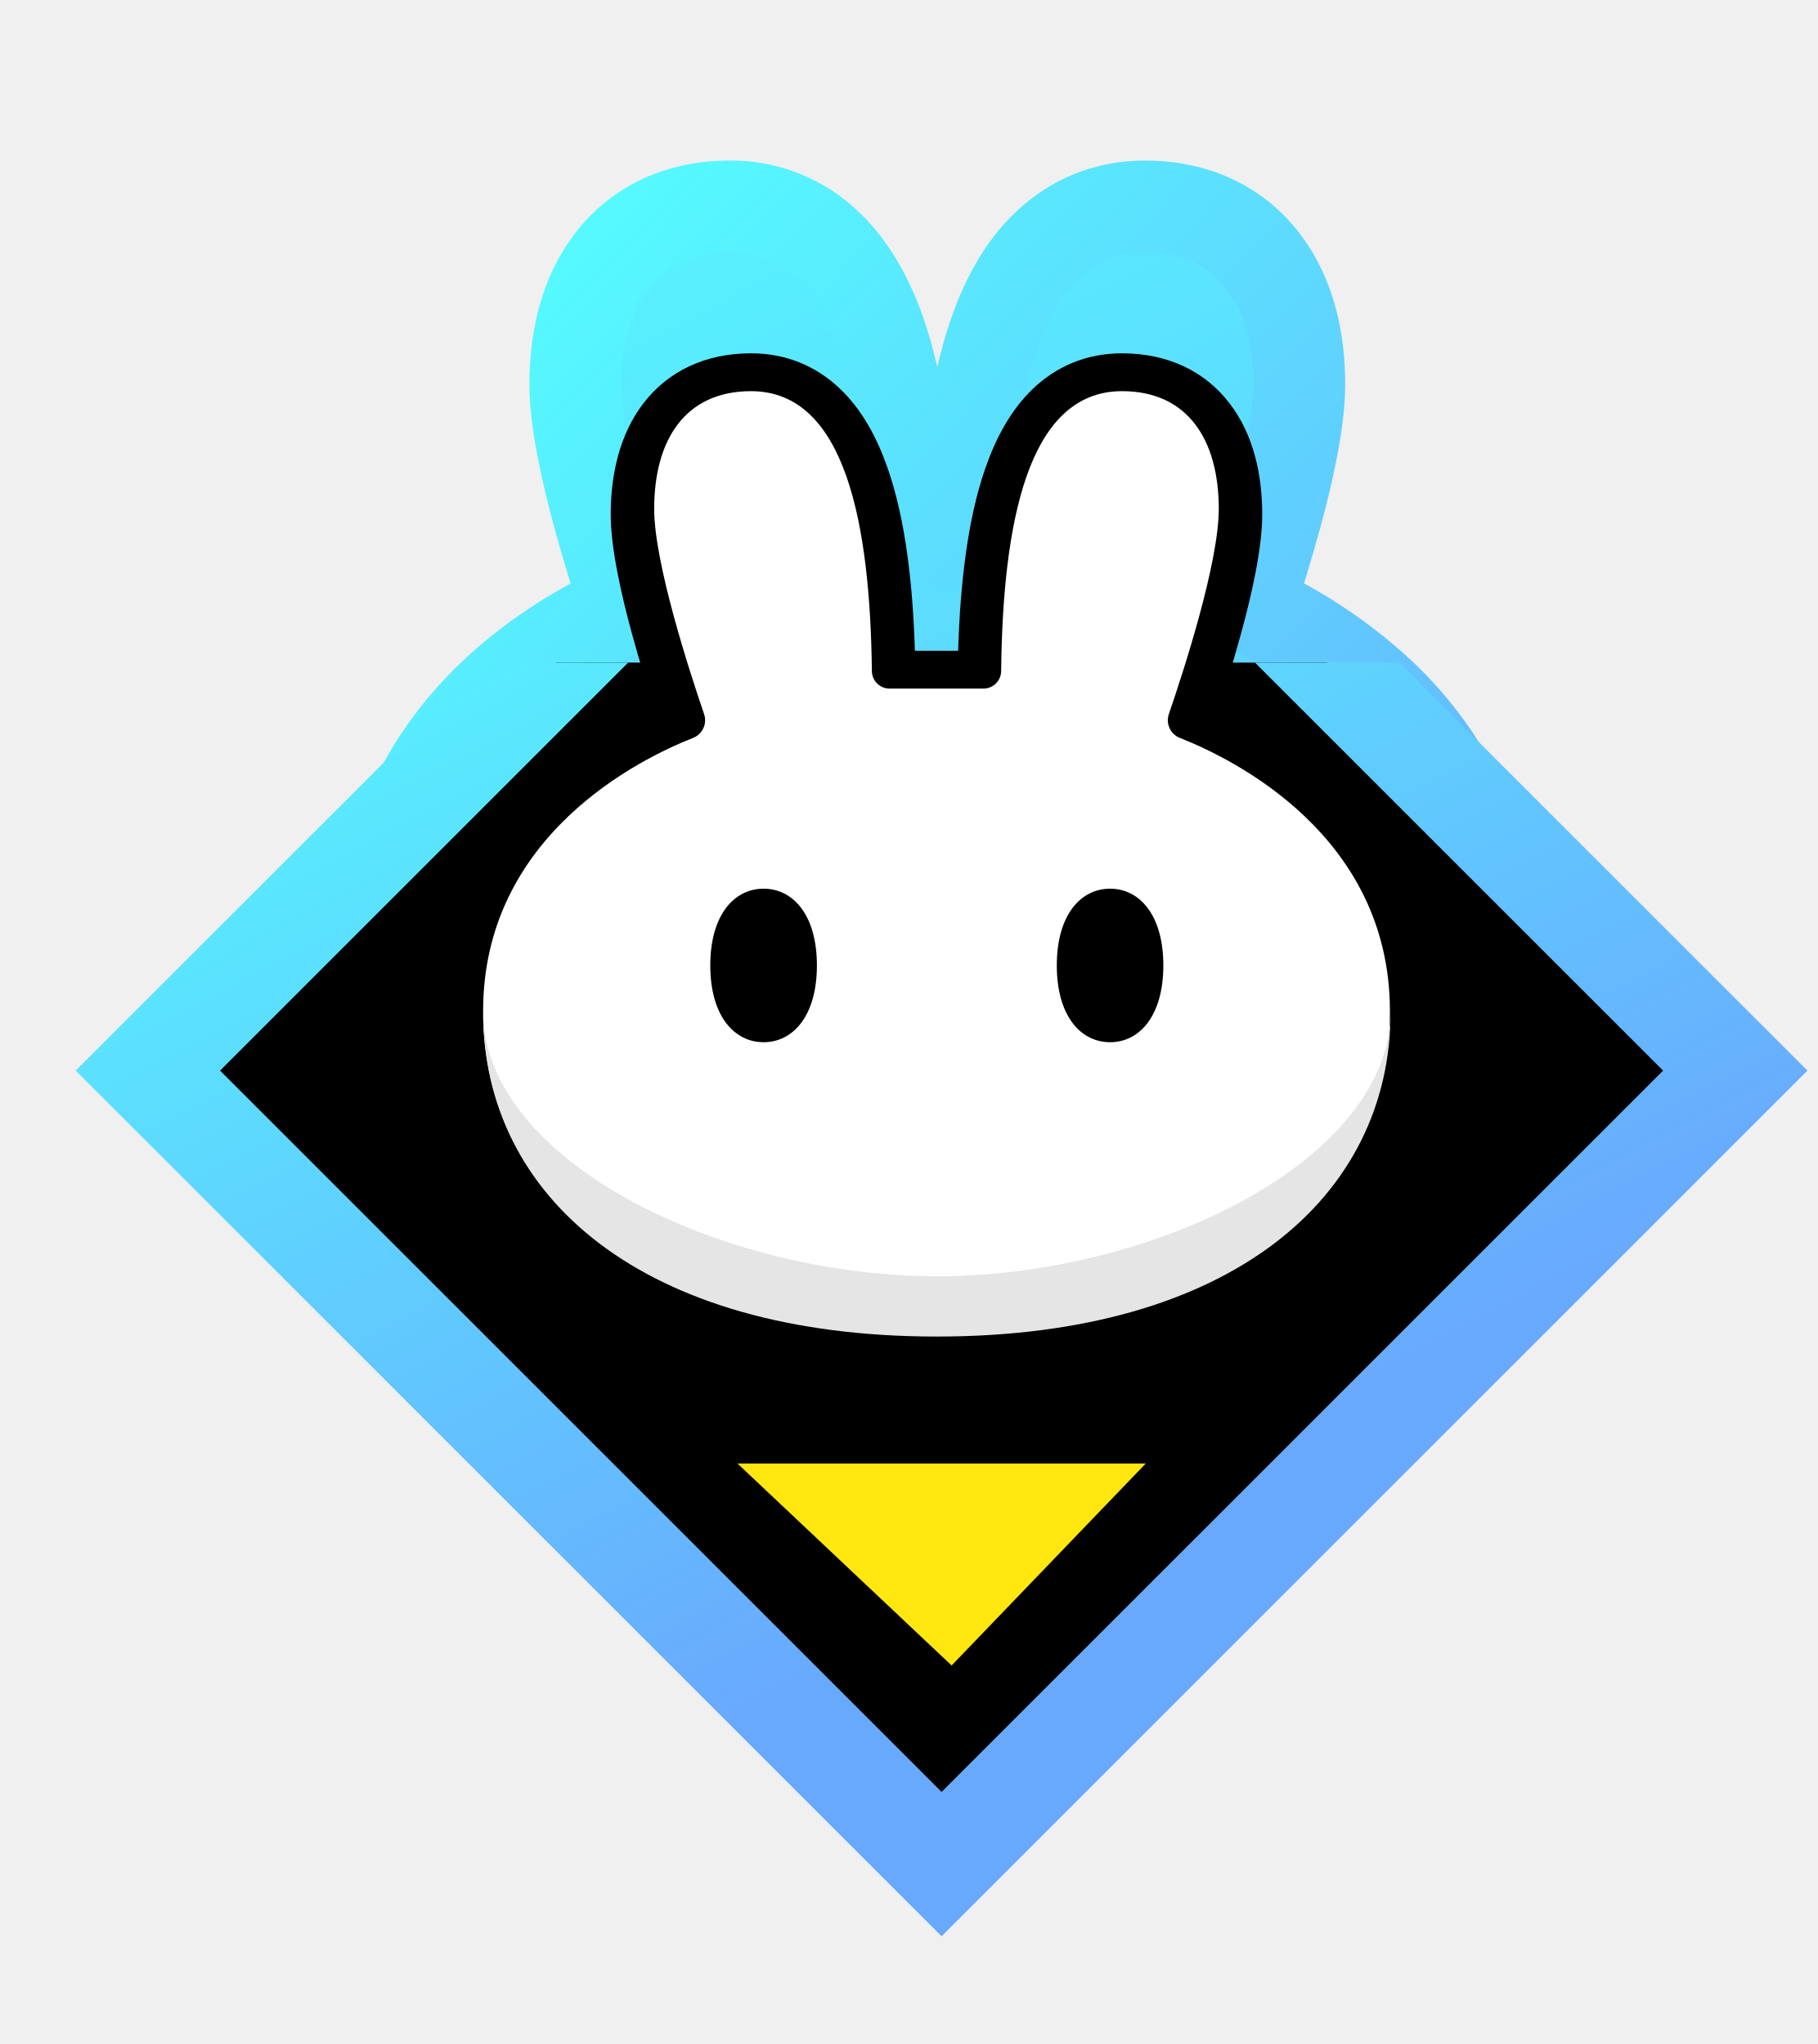
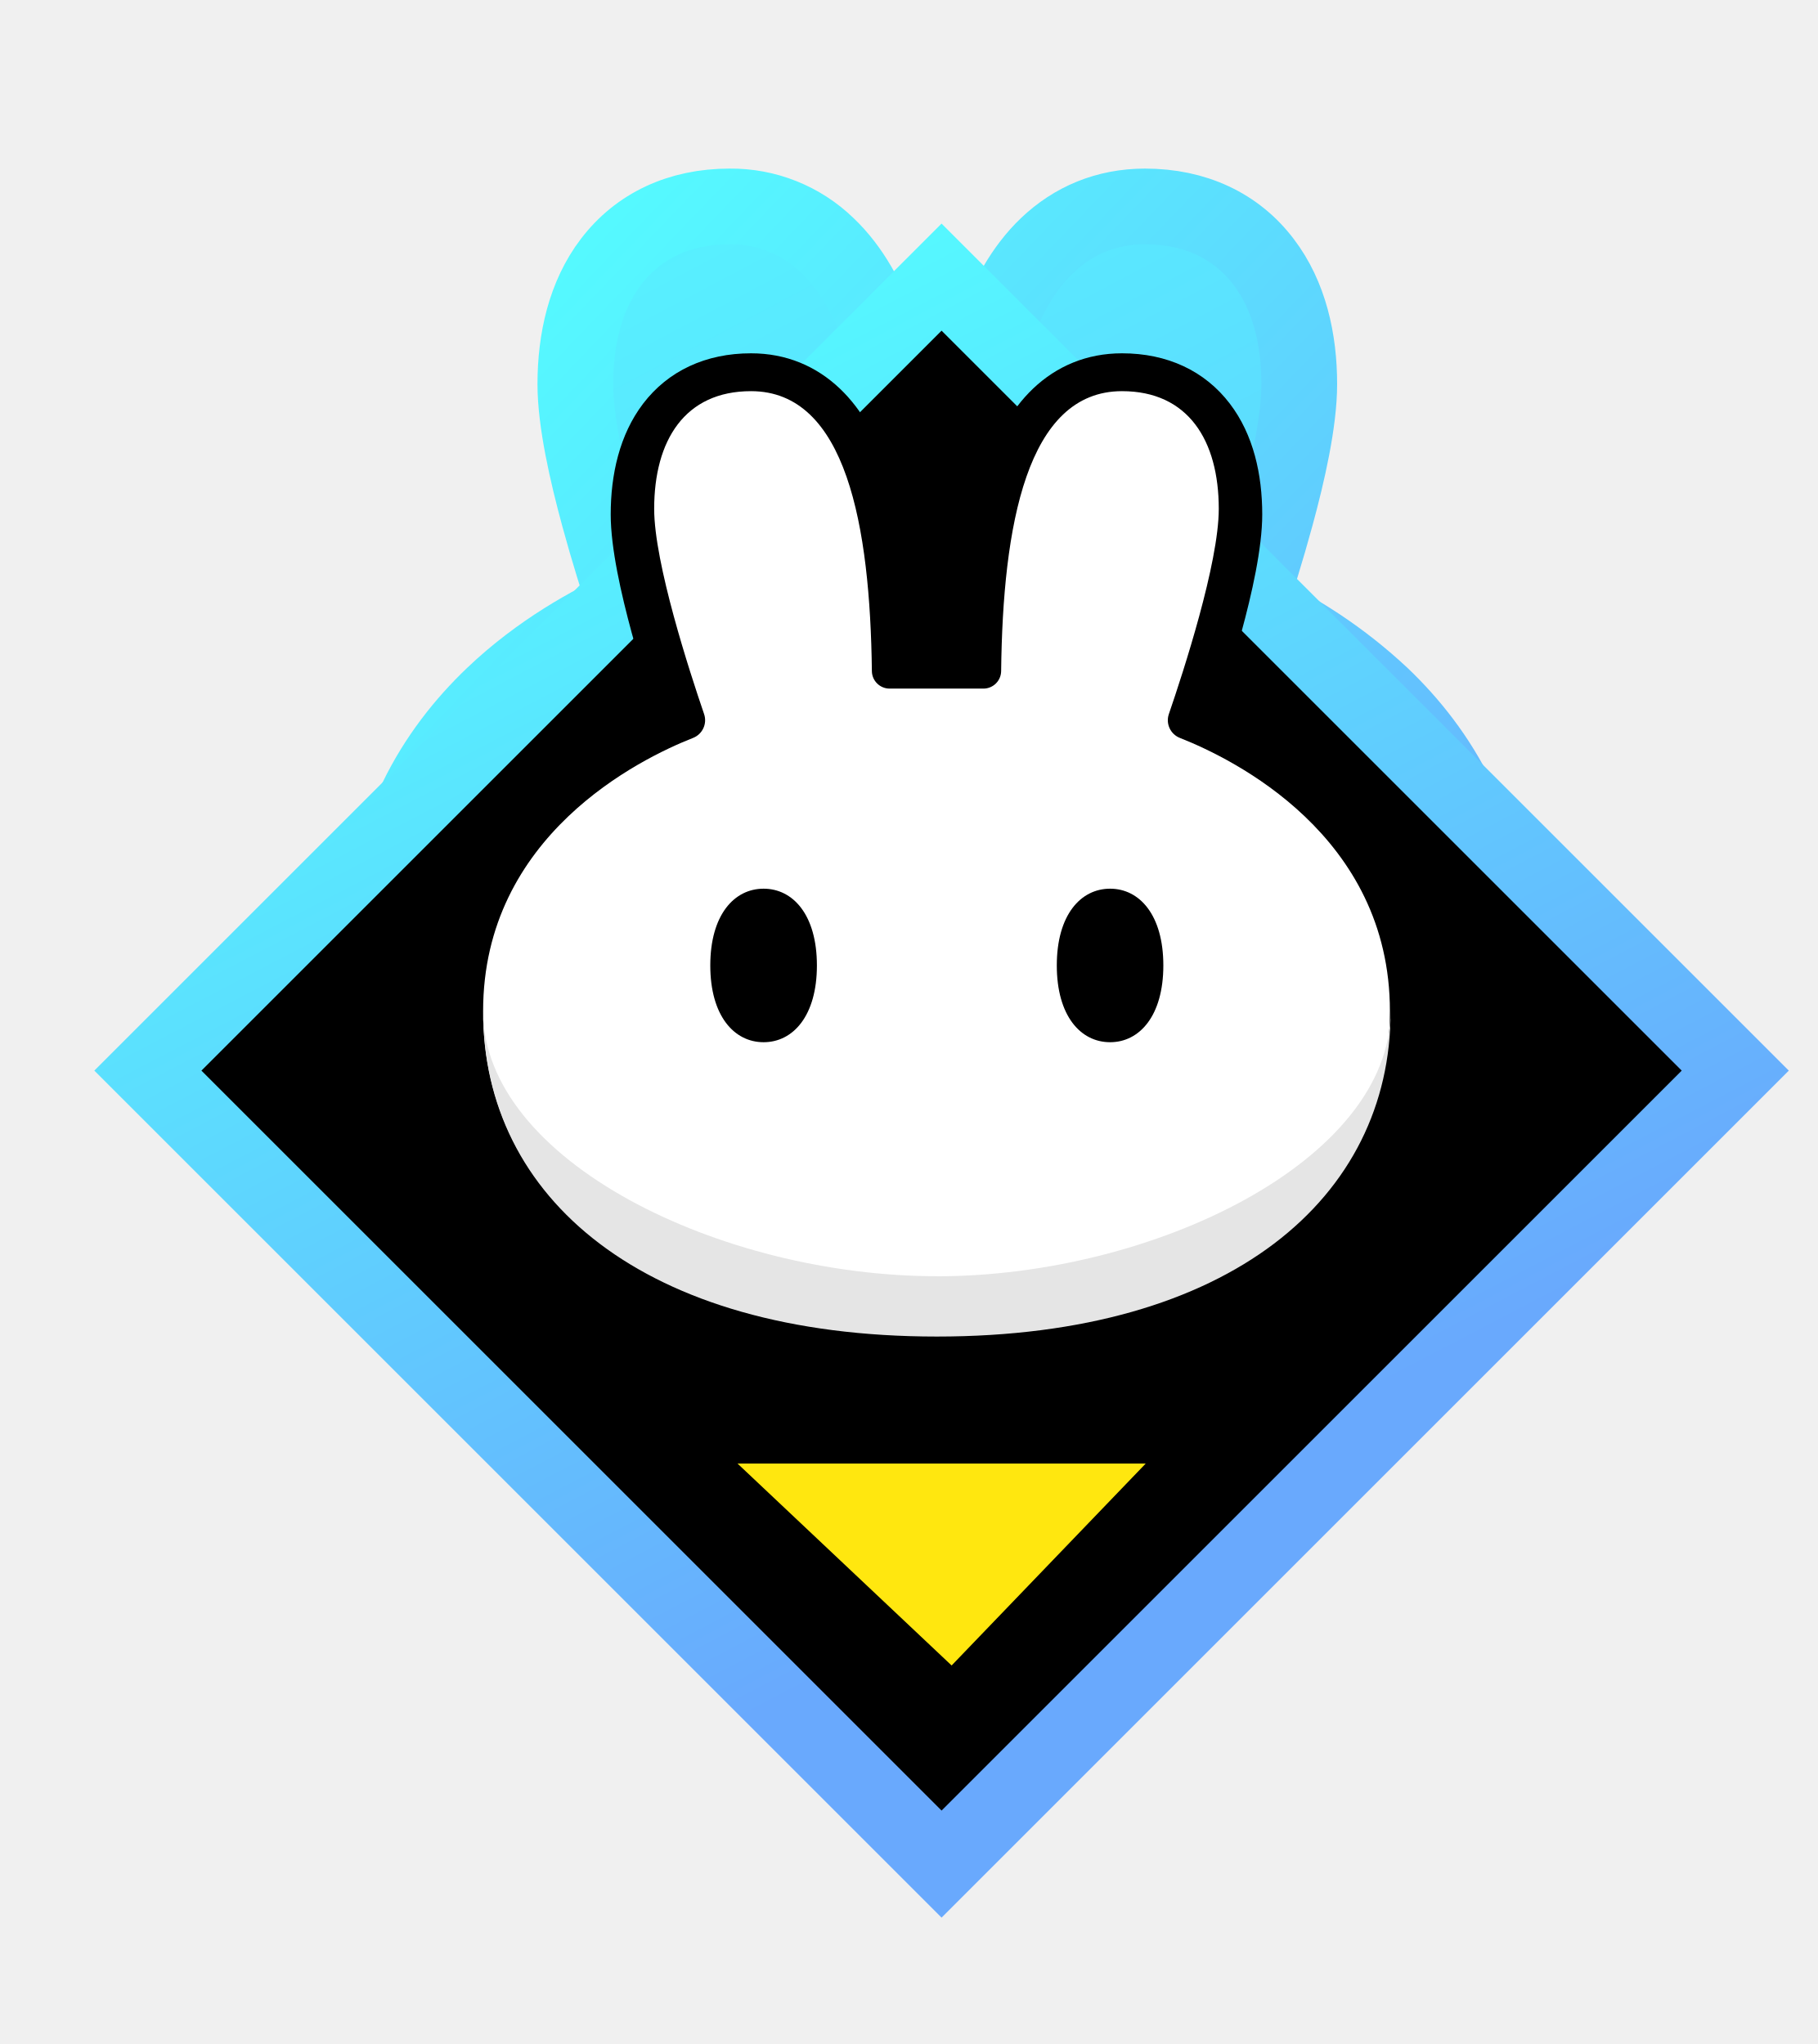
<svg xmlns="http://www.w3.org/2000/svg" viewBox="0 0 24 27" fill="none" color="textSubtle" width="20px">
-   <path d="M12.372 17.907h.011c2.261-.002 4.078-.539 5.345-1.499 1.281-.97 1.96-2.348 1.96-3.907 0-1.5-.677-2.583-1.444-3.315a6.393 6.393 0 00-1.76-1.168c.107-.322.243-.753.364-1.199.158-.578.31-1.252.31-1.744 0-.584-.128-1.167-.472-1.617-.361-.476-.906-.731-1.565-.731-.513 0-.948.188-1.29.513-.326.31-.544.725-.696 1.16-.27.774-.373 1.751-.401 2.727h-.712c-.028-.976-.131-1.953-.4-2.727-.152-.435-.371-.85-.698-1.16a1.824 1.824 0 00-1.289-.513c-.659 0-1.203.255-1.565.73-.344.451-.472 1.034-.472 1.618 0 .492.153 1.166.31 1.744.121.446.257.877.364 1.2-.464.209-1.145.58-1.76 1.167C5.745 9.918 5.067 11 5.067 12.5c0 1.559.68 2.936 1.961 3.907 1.267.96 3.084 1.497 5.344 1.499z" fill="url(#paint0_linear_2863_25822)" stroke="url(#paint1_linear_2863_25822)" stroke-width="1.213" />
-   <g clip-path="url(#clip0_2863_25822)">
-     <path transform="rotate(45 12.435 3.66)" fill="#000" stroke="url(#paint2_linear_2863_25822)" stroke-width="1.348" d="M12.435 3.661H27.258V18.484H12.435z" />
+   <path d="M12.372 17.907h.011c2.261-.002 4.078-.539 5.345-1.499 1.281-.97 1.96-2.348 1.96-3.907 0-1.5-.677-2.583-1.444-3.315a6.393 6.393 0 00-1.76-1.168c.107-.322.243-.753.364-1.199.158-.578.31-1.252.31-1.744 0-.584-.128-1.167-.472-1.617-.361-.476-.906-.731-1.565-.731-.513 0-.948.188-1.29.513-.326.31-.544.725-.696 1.16-.27.774-.373 1.751-.401 2.727h-.712c-.028-.976-.131-1.953-.4-2.727-.152-.435-.371-.85-.698-1.16a1.824 1.824 0 00-1.289-.513c-.659 0-1.203.255-1.565.73-.344.451-.472 1.034-.472 1.618 0 .492.153 1.166.31 1.744.121.446.257.877.364 1.2-.464.209-1.145.58-1.76 1.167C5.745 9.918 5.067 11 5.067 12.5c0 1.559.68 2.936 1.961 3.907 1.267.96 3.084 1.497 5.344 1.499z" fill="url(#paint0_linear_2863_25822)" stroke="url(#paint1_linear_2863_25822)" />
+   <g>
+     <path transform="rotate(45 12.435 3.66)" fill="#000" stroke="url(#paint2_linear_2863_25822)" d="M12.435 3.661H27.258V18.484H12.435z" />
  </g>
  <path d="M12.362 18.289c-2.024-.002-3.654-.482-4.793-1.345-1.152-.874-1.764-2.113-1.764-3.515 0-1.352.61-2.326 1.3-2.985A5.732 5.732 0 018.66 9.408c-.094-.286-.212-.66-.317-1.046-.14-.516-.278-1.122-.278-1.566 0-.526.116-1.054.428-1.464.33-.433.827-.665 1.425-.665.467 0 .863.171 1.174.467.296.282.494.658.63 1.049.24.688.333 1.551.36 2.413h.571c.027-.862.12-1.725.36-2.413.136-.391.333-.767.63-1.05.31-.295.707-.466 1.174-.466.598 0 1.094.232 1.424.665.313.41.428.938.428 1.464 0 .444-.137 1.05-.278 1.566-.105.386-.222.76-.316 1.046.416.19 1.013.52 1.554 1.036.69.66 1.3 1.633 1.3 2.985 0 1.402-.611 2.641-1.764 3.515-1.139.863-2.769 1.343-4.793 1.345h-.01z" fill="#000" />
  <path d="M9.918 5.167c-.876 0-1.279.652-1.279 1.555 0 .717.469 2.154.66 2.713a.251.251 0 01-.148.313c-.701.276-2.771 1.289-2.771 3.607 0 2.442 2.103 4.283 5.983 4.286H12.372c3.88-.003 5.983-1.844 5.983-4.286 0-2.319-2.07-3.33-2.772-3.607a.251.251 0 01-.148-.313c.192-.559.66-1.996.66-2.713 0-.903-.403-1.555-1.278-1.555-1.26 0-1.574 1.783-1.596 3.698a.234.234 0 01-.233.231h-1.241a.234.234 0 01-.233-.231c-.023-1.915-.337-3.698-1.596-3.698z" fill="#fff" />
  <path d="M12.372 16.858c-2.85 0-5.988-1.524-5.992-3.499v.01c0 2.443 2.107 4.286 5.992 4.286s5.992-1.843 5.992-4.287v-.009c-.005 1.975-3.142 3.5-5.992 3.5z" fill="#E5E5E5" />
  <path d="M10.788 12.753c0 .666-.315 1.014-.704 1.014-.389 0-.704-.348-.704-1.014 0-.667.315-1.014.704-1.014.389 0 .704.347.704 1.014zM15.363 12.753c0 .666-.315 1.014-.703 1.014-.39 0-.704-.348-.704-1.014 0-.667.315-1.014.704-1.014.388 0 .703.347.703 1.014z" fill="#000" />
  <path d="M15.13 19.333H9.74L12.567 22l2.563-2.667z" fill="#FFE70F" />
  <defs>
    <linearGradient id="paint0_linear_2863_25822" x1="10.433" y1="2" x2="15.735" y2="12.047" gradientUnits="userSpaceOnUse">
      <stop stop-color="#57F1FF" />
      <stop offset="1" stop-color="#61CCFE" />
    </linearGradient>
    <linearGradient id="paint1_linear_2863_25822" x1="6.057" y1="3.733" x2="19.214" y2="16.364" gradientUnits="userSpaceOnUse">
      <stop stop-color="#54FDFF" />
      <stop offset="1" stop-color="#69A9FD" />
    </linearGradient>
    <linearGradient id="paint2_linear_2863_25822" x1="11.482" y1="0.774" x2="28.157" y2="6.015" gradientUnits="userSpaceOnUse">
      <stop stop-color="#54FDFF" />
      <stop offset="1" stop-color="#69A9FD" />
    </linearGradient>
    <clipPath id="clip0_2863_25822">
      <path fill="#fff" transform="translate(1 8.752)" d="M0 0H22.909V17.519H0z" />
    </clipPath>
  </defs>
</svg>
